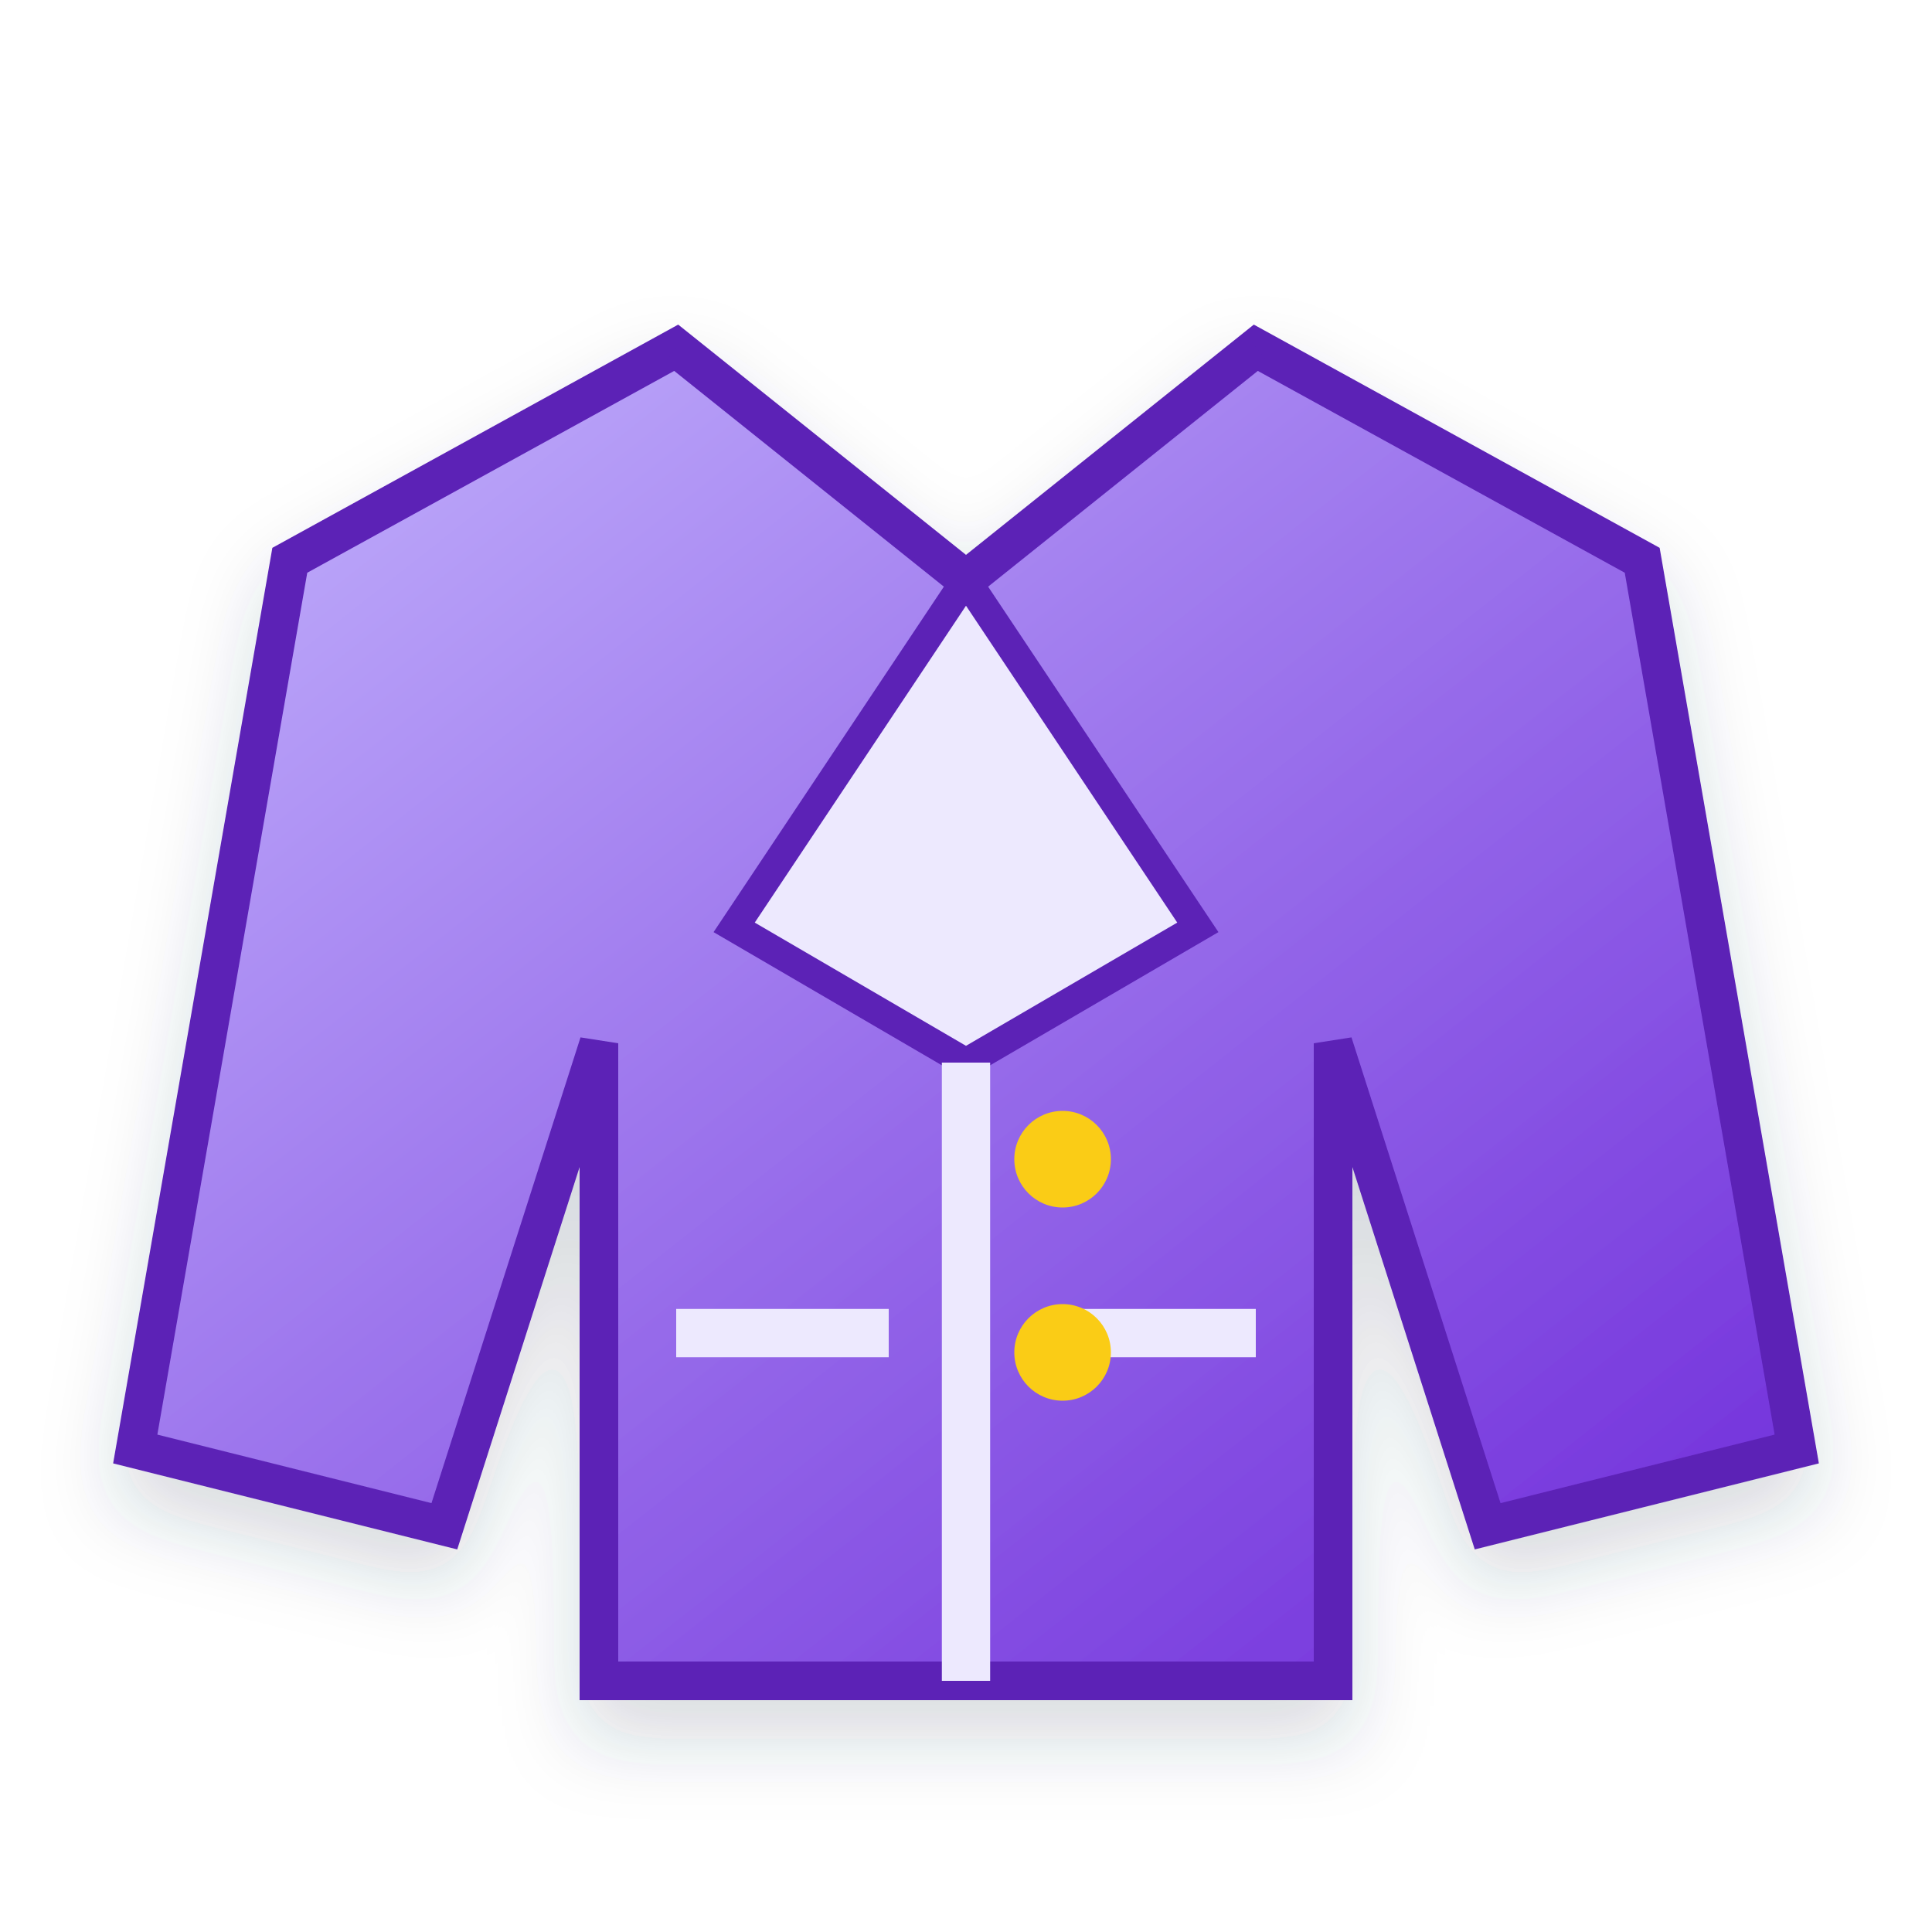
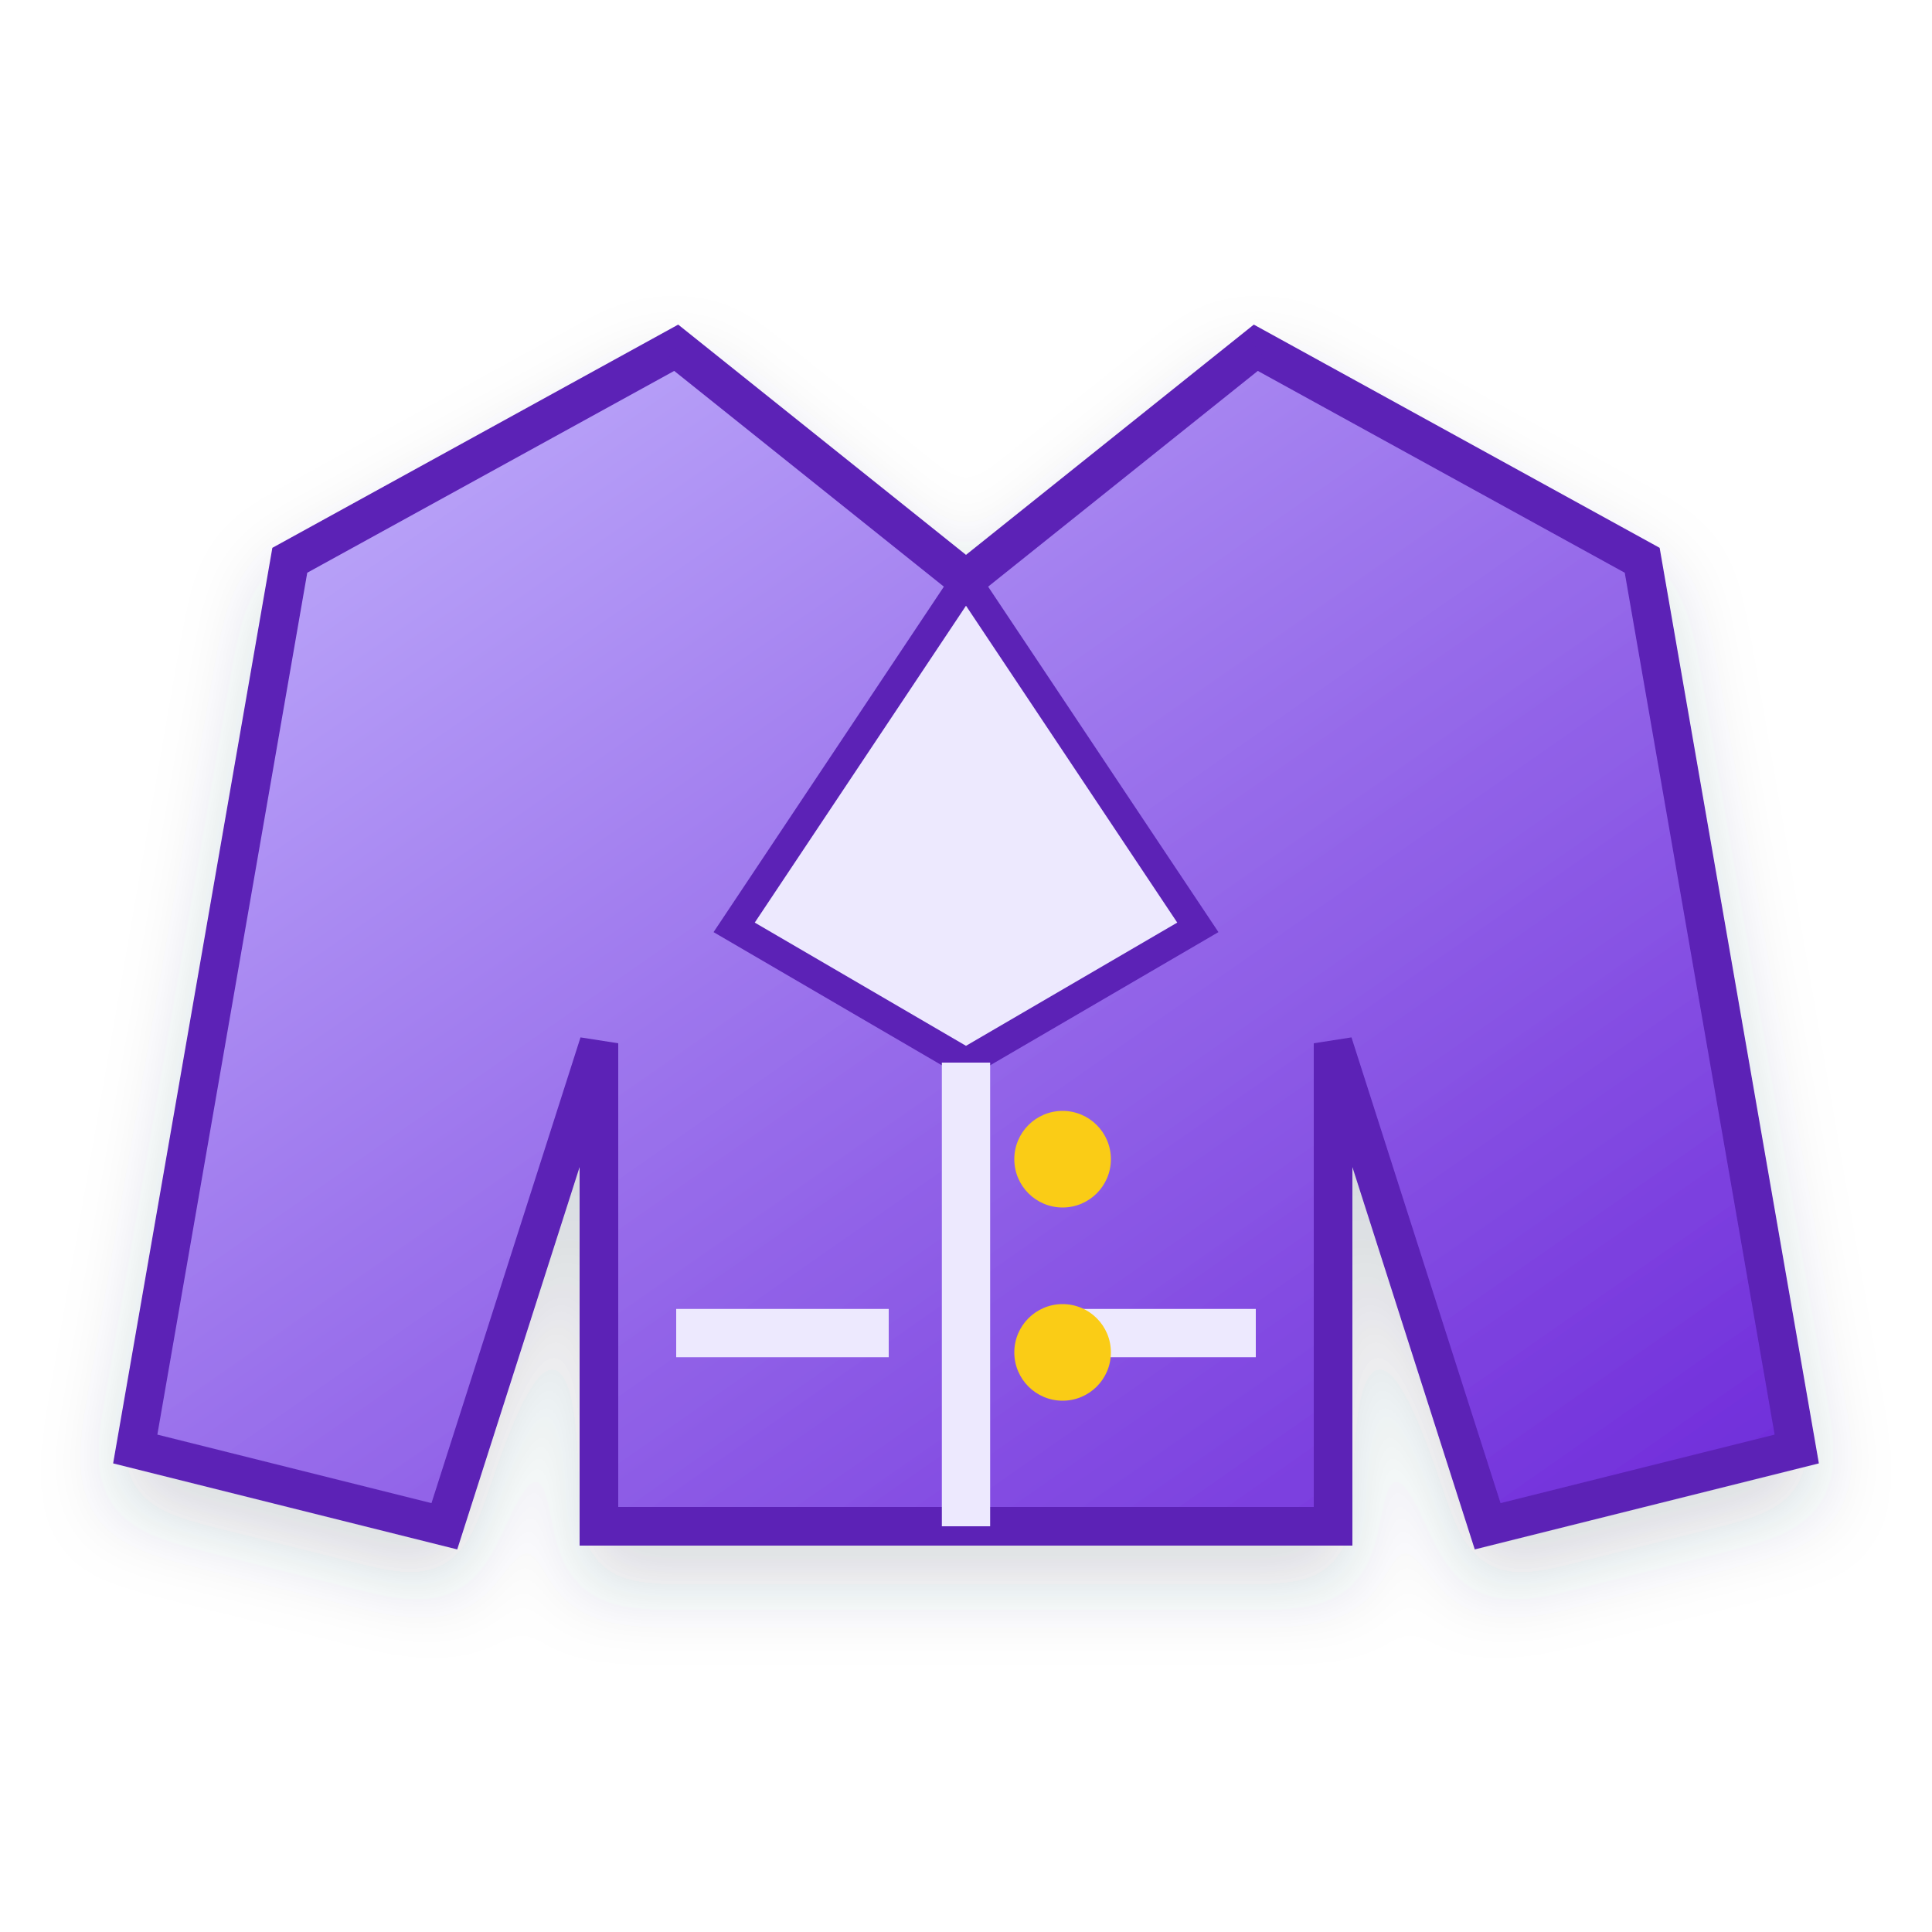
<svg xmlns="http://www.w3.org/2000/svg" viewBox="0 0 100 100">
  <defs>
    <linearGradient id="clothing-blazer-main" x1="0" y1="0" x2="1" y2="1">
      <stop offset="0" stop-color="#c4b5fd" />
      <stop offset="1" stop-color="#6d28d9" />
    </linearGradient>
    <filter id="clothing-blazer-shadow" x="-20%" y="-20%" width="140%" height="140%">
      <feDropShadow dx="0" dy="2" stdDeviation="2" flood-color="#334155" flood-opacity=".18" />
    </filter>
  </defs>
  <g filter="url(#clothing-blazer-shadow)">
-     <path d="m35 18-20 11-8 46 16 4 8-25v33h38V54l8 25 16-4-8-46-20-11-15 12Z" fill="url(#clothing-blazer-main)" stroke="#5b21b6" stroke-width="2" />
+     <path d="m35 18-20 11-8 46 16 4 8-25v25h38V54l8 25 16-4-8-46-20-11-15 12Z" fill="url(#clothing-blazer-main)" stroke="#5b21b6" stroke-width="2" />
    <path d="m35 18 15 12-12 18 12 7 12-7-12-18 15-12-15 12Z" fill="#ede9fe" stroke="#5b21b6" stroke-width="1.5" />
-     <path d="M50 55v32M35 69h11M54 69h11" fill="none" stroke="#ede9fe" stroke-width="2.5" />
+     <path d="M50 55v24M35 69h11M54 69h11" fill="none" stroke="#ede9fe" stroke-width="2.5" />
    <g fill="#facc15">
      <circle cx="55" cy="60" r="2.5" />
      <circle cx="55" cy="70" r="2.5" />
    </g>
  </g>
</svg>
